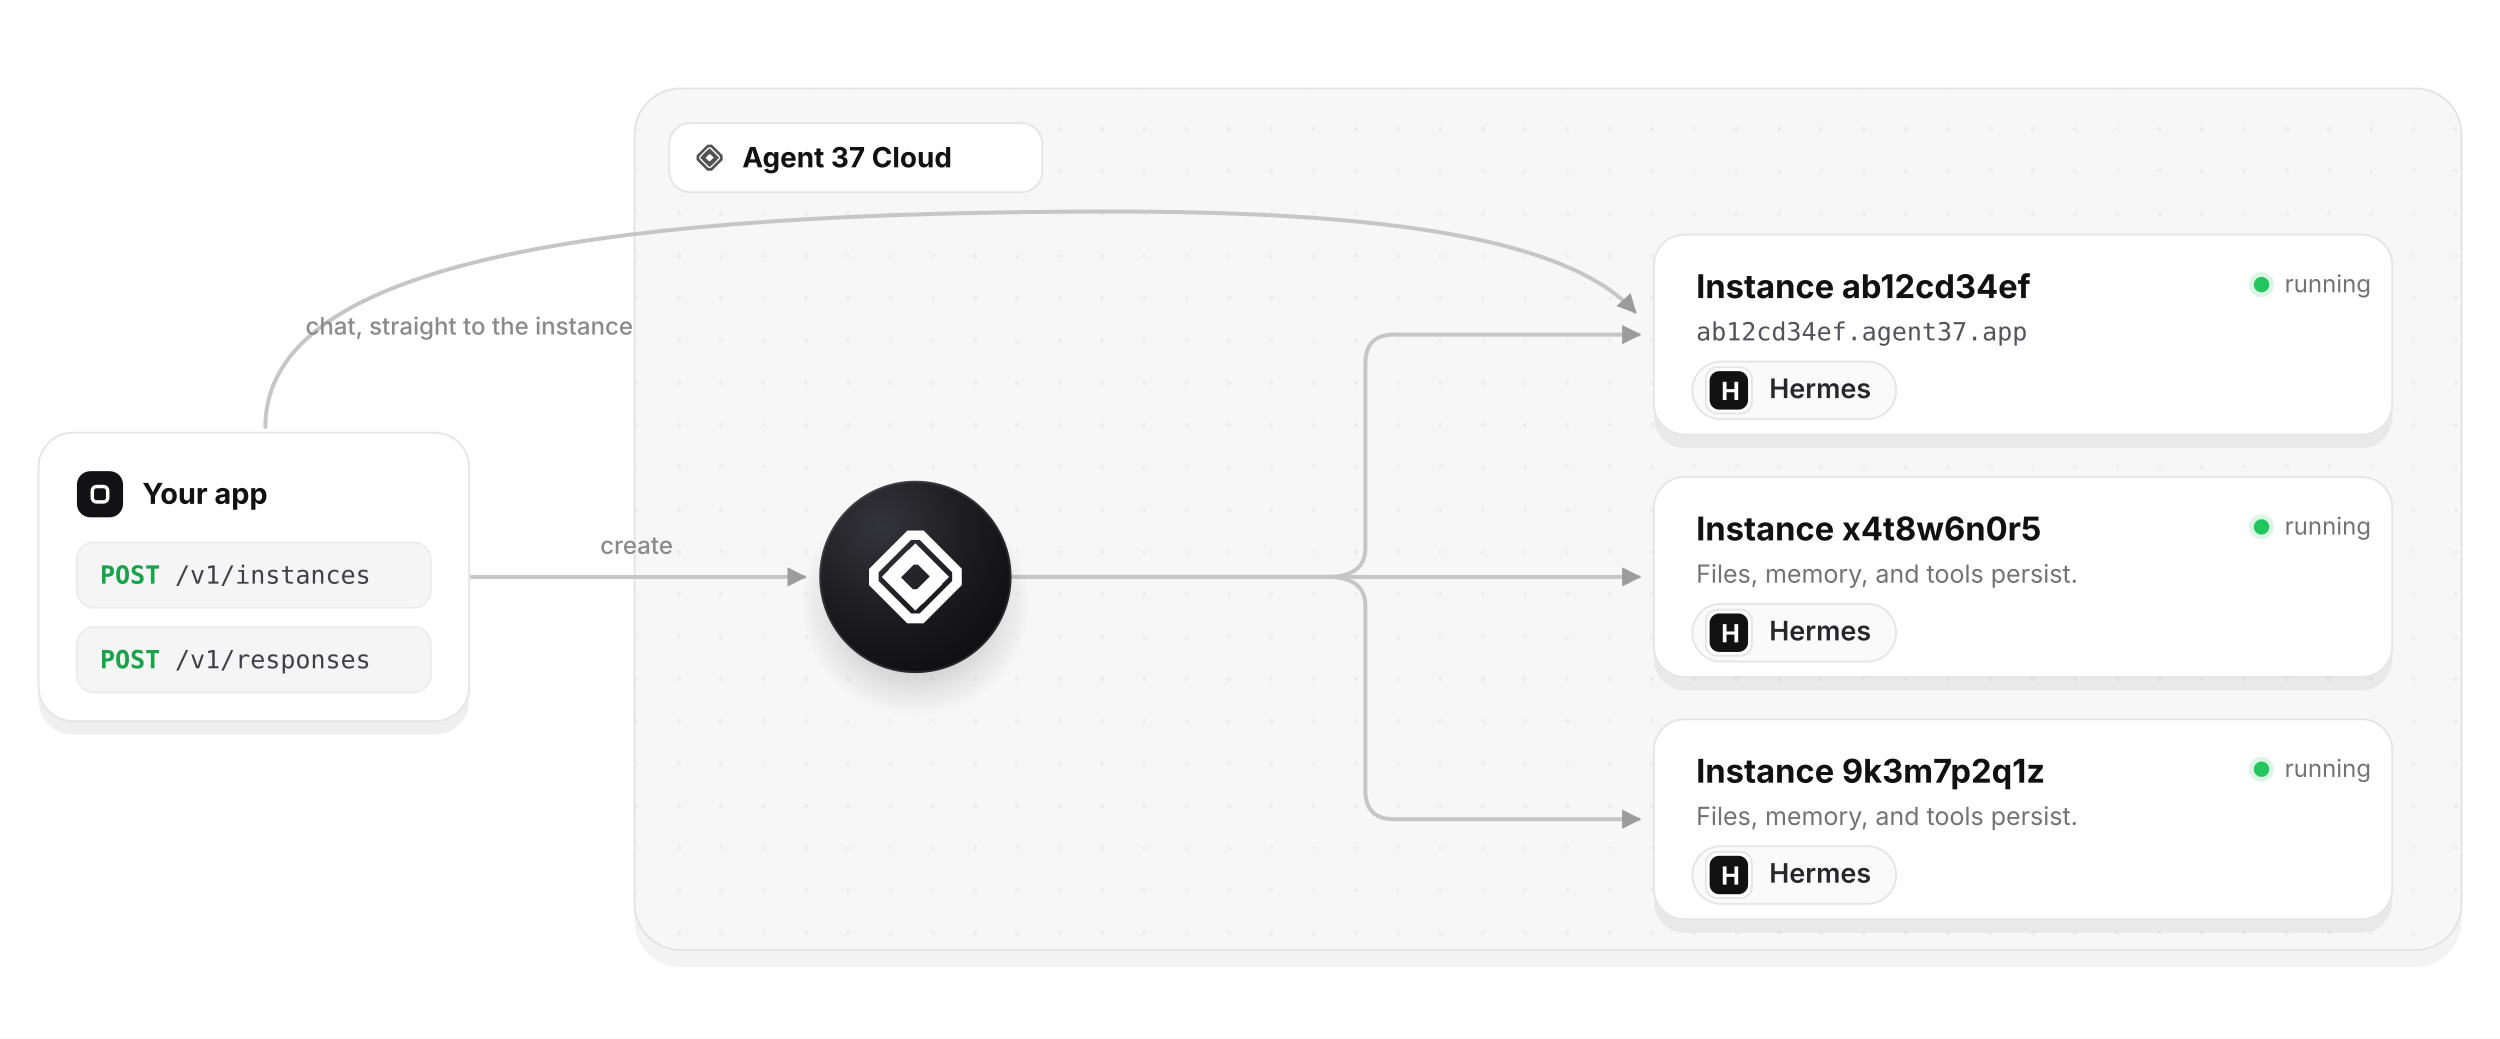
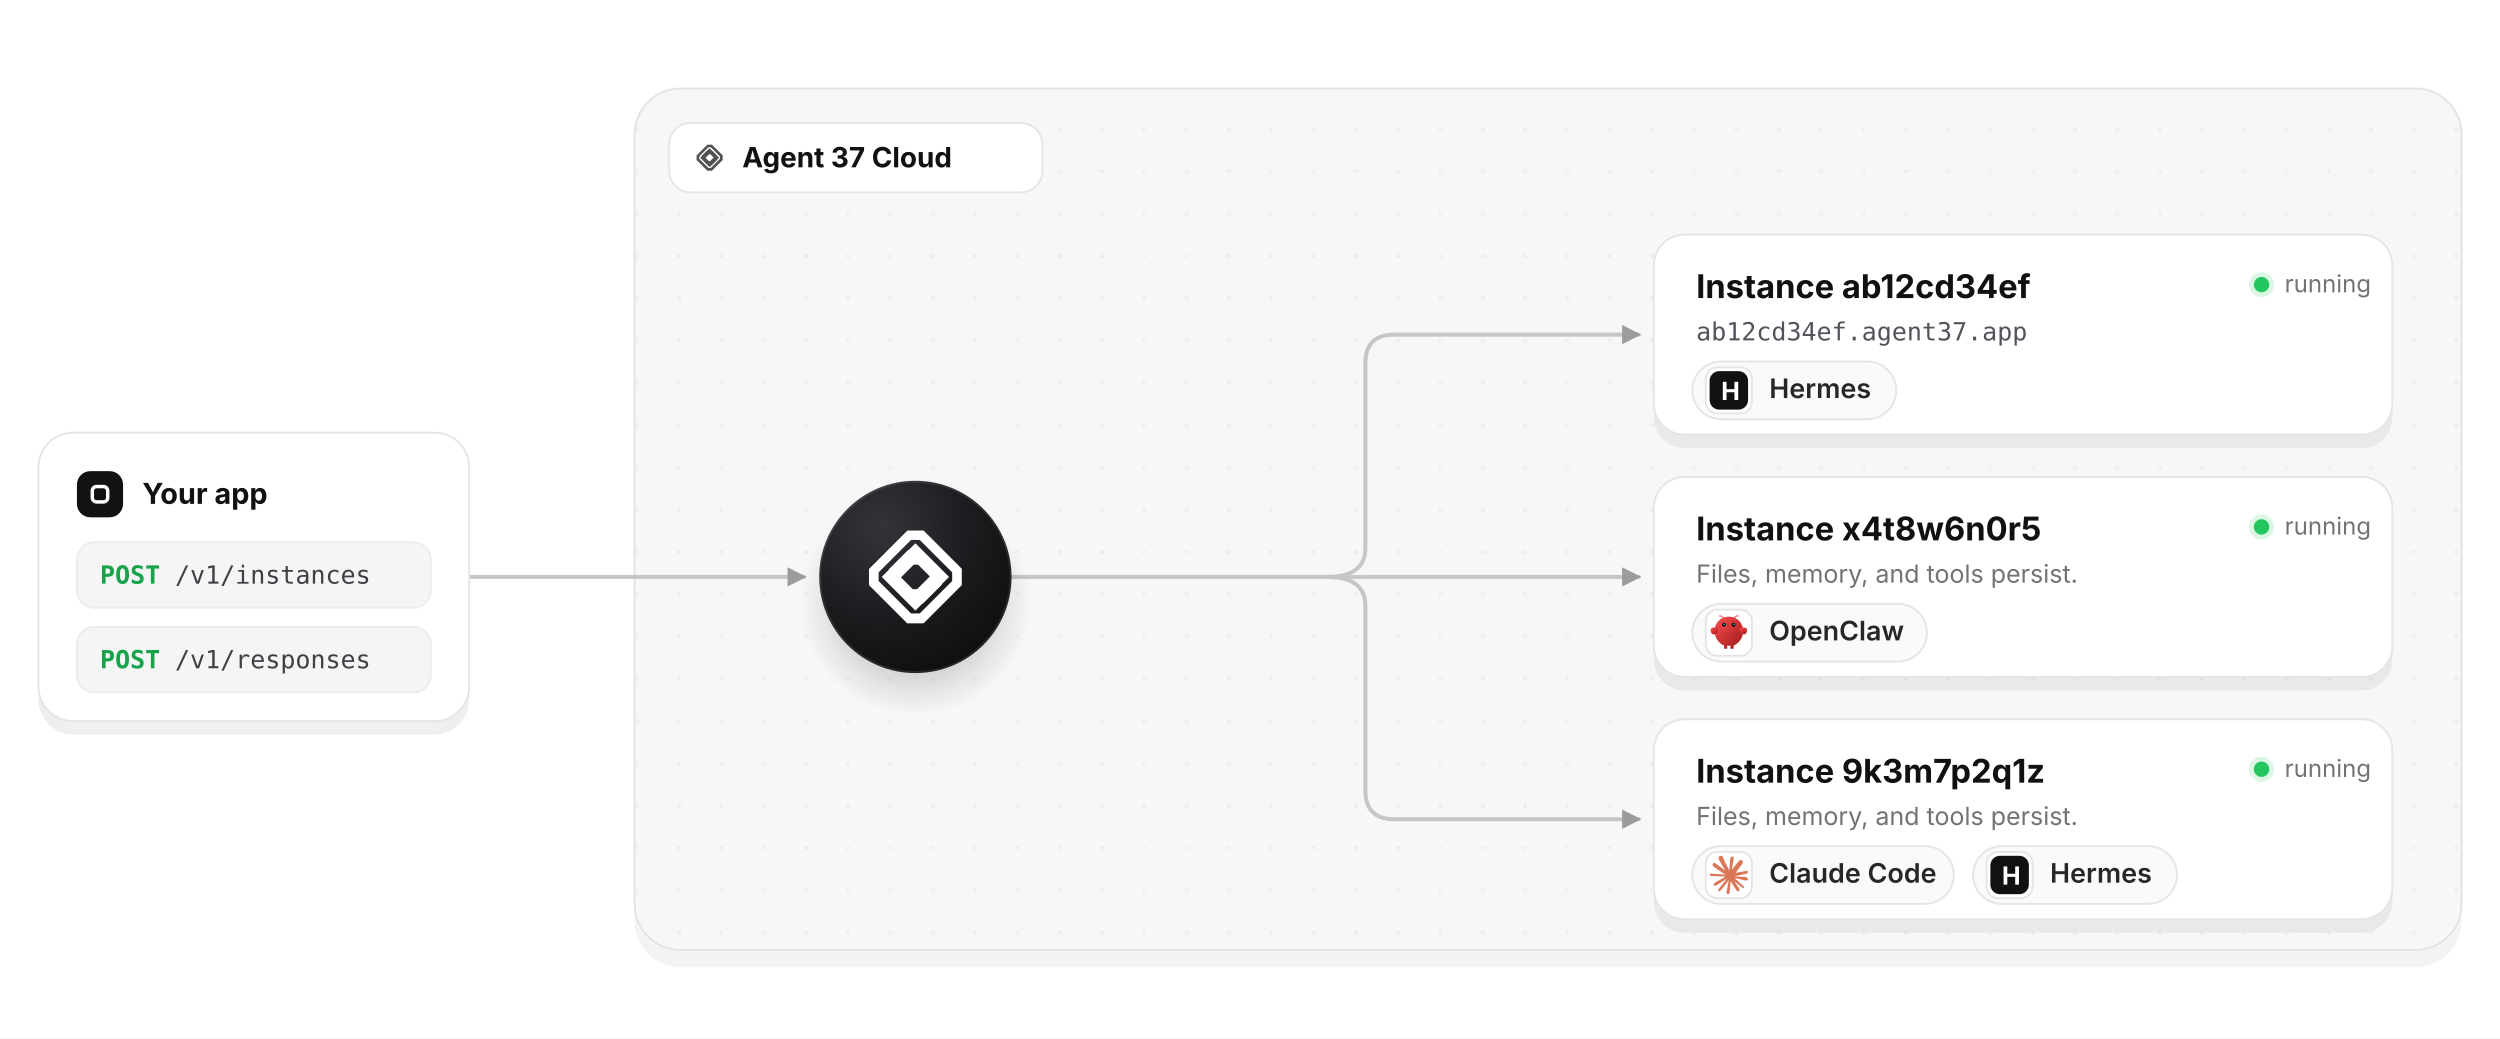
<svg xmlns="http://www.w3.org/2000/svg" width="1300" height="540" viewBox="0 0 1300 540" role="img" aria-labelledby="title desc" fill="none">
  <defs>
    <radialGradient id="hub-shadow" cx="50%" cy="50%" r="50%">
      <stop offset="0%" stop-color="#0a0a0a" stop-opacity="0.30" />
      <stop offset="55%" stop-color="#0a0a0a" stop-opacity="0.17" />
      <stop offset="100%" stop-color="#0a0a0a" stop-opacity="0" />
    </radialGradient>
    <radialGradient id="hub-fill" cx="32%" cy="24%" r="90%">
      <stop offset="0" stop-color="#33333a" />
      <stop offset="0.58" stop-color="#1a1a1d" />
      <stop offset="1" stop-color="#0c0c0e" />
    </radialGradient>
+     <linearGradient id="openclaw-gradient" x1="0%" y1="0%" x2="100%" y2="100%">
+       <stop offset="0%" stop-color="#ff4d4d" />
+       <stop offset="100%" stop-color="#991b1b" />
+     </linearGradient>
    <pattern id="dots" width="22" height="22" patternUnits="userSpaceOnUse">
      <circle cx="1.1" cy="1.1" r="1.1" fill="#e7e7e9" />
    </pattern>
    <marker id="arrow" markerUnits="userSpaceOnUse" markerWidth="12" markerHeight="12" refX="8.5" refY="5.5" orient="auto">
      <path d="M0,0.5 L10,5.5 L0,10.5 Z" fill="#9c9c9c" />
    </marker>
    <clipPath id="panel-clip">
      <rect x="330" y="46" width="950" height="448" rx="24" />
    </clipPath>
    <symbol id="agent37-mark" viewBox="0 0 512 512">
      <path fill="currentColor" fill-rule="evenodd" d="M223 63 H290 L449 222 V290 L290 449 H222 L63 290 V223 L223 63ZM238 102 L103 237 V273 L238 408 H274 L409 273 V237 L274 102 H238Z" />
      <path fill="currentColor" fill-rule="evenodd" d="M256 116 L396 256 L256 396 L116 256 L256 116ZM256 170 L170 256 L256 342 L342 256 L256 170Z" />
      <path fill="currentColor" d="M145 225 L225 145 H279 L367 233 L331 269 L267 205 H249 L181 273 Z" />
      <path fill="currentColor" d="M367 287 L287 367 H233 L145 279 L181 243 L245 307 H263 L331 239 Z" />
    </symbol>
+     <symbol id="openclaw-mark" viewBox="0 0 120 120">
+       <path d="M60 10 C30 10 15 35 15 55 C15 75 30 95 45 100 L45 110 L55 110 L55 100 C55 100 60 102 65 100 L65 110 L75 110 L75 100 C90 95 105 75 105 55 C105 35 90 10 60 10Z" fill="url(#openclaw-gradient)" />
+       <path d="M20 45 C5 40 0 50 5 60 C10 70 20 65 25 55 C28 48 25 45 20 45Z" fill="url(#openclaw-gradient)" />
+       <path d="M100 45 C115 40 120 50 115 60 C110 70 100 65 95 55 C92 48 95 45 100 45Z" fill="url(#openclaw-gradient)" />
+       <path d="M45 15 Q35 5 30 8" stroke="#ff4d4d" stroke-width="3" stroke-linecap="round" />
+       <path d="M75 15 Q85 5 90 8" stroke="#ff4d4d" stroke-width="3" stroke-linecap="round" />
+       <circle cx="45" cy="35" r="6" fill="#050810" />
+       <circle cx="75" cy="35" r="6" fill="#050810" />
+       <circle cx="46" cy="34" r="2.5" fill="#00e5cc" />
+       <circle cx="76" cy="34" r="2.5" fill="#00e5cc" />
+     </symbol>
+     <symbol id="claude-mark" viewBox="0 0 24 24">
+       <path fill="#D97757" d="m4.714 15.956 4.717-2.647.079-.231-.079-.128h-.231l-.789-.049-2.696-.073-2.337-.097-2.265-.121-.571-.121-.534-.704.055-.352.48-.322.686.061 1.518.103 2.277.158 1.651.097 2.447.255h.389l.055-.158-.134-.097-.103-.097L6.973 9.836l-2.55-1.688-1.336-.971-.723-.492-.364-.461-.158-1.008.656-.723.88.061.225.061.892.686 1.906 1.475 2.489 1.834.364.303.146-.103.018-.073-.164-.273-1.354-2.447-1.445-2.489-.643-1.032-.17-.619c-.061-.255-.103-.467-.103-.729L6.287.134 6.7 0l.996.134.419.364.619 1.415 1.002 2.228 1.554 3.03.455.898.243.832.091.255h.158v-.146l.128-1.706.237-2.095.231-2.696.079-.759.376-.911.747-.492.583.279.48.686-.067.443-.285 1.852-.559 2.902-.364 1.943h.212l.243-.243.984-1.305 1.651-2.064.729-.82.85-.905.546-.431h1.032l.759 1.129-.34 1.166-1.062 1.348-.88 1.141-1.263 1.7-.789 1.36.073.109.188-.018 2.853-.607 1.542-.279 1.84-.316.832.389.091.395-.328.807-1.967.486-2.307.461-3.436.814-.043.03.049.061 1.548.146.662.036h1.621l3.018.225.789.522.474.638-.079.486-1.214.619-1.639-.389-3.825-.911-1.311-.328h-.182v.109l1.093 1.069 2.003 1.809 2.507 2.331.128.577-.322.455-.34-.049-2.204-1.657-.85-.747-1.925-1.621h-.128v.17l.443.65 2.344 3.521.121 1.081-.17.352-.607.212-.668-.121-1.372-1.925L14.38 17.959l-1.141-1.943-.14.079-.674 7.255-.316.37-.729.279-.607-.461-.322-.747.322-1.475.389-1.925.316-1.53.285-1.9.17-.631-.012-.043-.14.018-1.433 1.967-2.18 2.945-1.724 1.846-.413.164-.716-.37.067-.662.401-.589 2.386-3.036 1.439-1.882.929-1.087-.006-.158h-.055l-6.338 4.116-1.129.146-.486-.455.061-.747.231-.243 1.906-1.311Z" />
+     </symbol>
    <style>
      .sans { font-family: Inter, ui-sans-serif, system-ui, -apple-system, BlinkMacSystemFont, "Segoe UI", sans-serif; }
      .mono { font-family: ui-monospace, SFMono-Regular, Menlo, Consolas, monospace; }
      .label { fill: #111111; font-size: 17px; font-weight: 670; }
      .muted { fill: #737373; font-size: 13px; font-weight: 400; }
      .tool { fill: #27272a; font-size: 14px; font-weight: 600; }
      .endpoint { fill: #3f3f46; font-size: 13px; }
      .method { fill: #16a34a; font-size: 13px; font-weight: 600; }
-       .arrowcap { fill: #8a8a8a; font-size: 12.5px; font-weight: 550; }
    </style>
  </defs>
  <rect width="1300" height="540" fill="#ffffff" />
  <rect x="330" y="55" width="950" height="448" rx="24" fill="#0a0a0a" opacity="0.05" />
  <rect x="330" y="46" width="950" height="448" rx="24" fill="#f7f7f8" stroke="#e3e3e5" />
  <rect x="330" y="46" width="950" height="448" fill="url(#dots)" clip-path="url(#panel-clip)" opacity="0.7" />
  <rect x="348" y="64" width="194" height="36" rx="11" fill="#ffffff" stroke="#e5e5e5" />
  <use href="#agent37-mark" x="360" y="73" width="18" height="18" color="#525252" />
  <text class="sans" x="386" y="87" font-size="14.5" font-weight="650" fill="#111111">Agent 37 Cloud</text>
  <g stroke="#c6c6c6" stroke-width="2.1" stroke-linecap="round" stroke-linejoin="round" marker-end="url(#arrow)">
    <path d="M244,300 H418" />
    <path d="M526,300 H690 Q710,300 710,285 V189 Q710,174 725,174 H852" />
    <path d="M526,300 H852" />
    <path d="M526,300 H690 Q710,300 710,315 V411 Q710,426 725,426 H852" />
-     <path d="M138,222 C138,134 320,110 580,110 C760,110 824,134 850,162" />
  </g>
-   <text class="sans arrowcap" x="331" y="288" text-anchor="middle">create</text>
-   <text class="sans arrowcap" x="244" y="174" text-anchor="middle">chat, straight to the instance</text>
  <g class="sans">
    <rect x="20" y="232" width="224" height="150" rx="18" fill="#0a0a0a" opacity="0.07" />
    <rect x="20" y="225" width="224" height="150" rx="18" fill="#ffffff" stroke="#e5e5e5" />
    <rect x="40" y="245" width="24" height="24" rx="7" fill="#121214" />
    <rect x="48" y="253" width="8" height="8" rx="2.2" fill="none" stroke="#ffffff" stroke-width="1.8" />
    <text x="74" y="262" font-size="15" font-weight="650" fill="#111111">Your app</text>
    <rect x="40" y="282" width="184" height="34" rx="9" fill="#f5f5f5" stroke="#ececec" />
    <text class="mono method" x="52" y="303.5">POST</text>
    <text class="mono endpoint" x="91" y="303.5">/v1/instances</text>
    <rect x="40" y="326" width="184" height="34" rx="9" fill="#f5f5f5" stroke="#ececec" />
    <text class="mono method" x="52" y="347.5">POST</text>
    <text class="mono endpoint" x="91" y="347.5">/v1/responses</text>
  </g>
  <ellipse cx="476" cy="314" rx="60" ry="58" fill="url(#hub-shadow)" />
  <circle cx="476" cy="300" r="50" fill="url(#hub-fill)" />
  <circle cx="476" cy="300" r="49.5" stroke="#ffffff" stroke-opacity="0.10" />
  <use href="#agent37-mark" x="444" y="268" width="64" height="64" color="#ffffff" />
  <g class="sans">
    <rect x="860" y="129" width="384" height="104" rx="16" fill="#0a0a0a" opacity="0.06" />
    <rect x="860" y="122" width="384" height="104" rx="16" fill="#ffffff" stroke="#e5e5e5" />
    <text class="label" x="882" y="155">Instance ab12cd34ef</text>
    <circle cx="1176" cy="148" r="4" fill="#22c55e" />
    <circle cx="1176" cy="148" r="6.5" fill="#22c55e" opacity="0.16" />
    <text x="1188" y="152" font-size="12.5" fill="#737373">running</text>
    <text class="mono" x="882" y="177" font-size="13" fill="#52525b">ab12cd34ef.agent37.app</text>
    <rect x="880" y="188" width="106" height="30" rx="15" fill="#fafafa" stroke="#e5e5e5" />
    <rect x="887" y="191" width="24" height="24" rx="6" fill="#ffffff" stroke="#e5e5e5" />
    <rect x="889" y="193" width="20" height="20" rx="5" fill="#111111" />
    <text x="895" y="208" font-size="13" font-weight="750" fill="#ffffff">H</text>
    <text class="tool" x="920" y="207">Hermes</text>
  </g>
  <g class="sans">
    <rect x="860" y="255" width="384" height="104" rx="16" fill="#0a0a0a" opacity="0.06" />
    <rect x="860" y="248" width="384" height="104" rx="16" fill="#ffffff" stroke="#e5e5e5" />
    <text class="label" x="882" y="281">Instance x4t8w6n0r5</text>
    <circle cx="1176" cy="274" r="4" fill="#22c55e" />
    <circle cx="1176" cy="274" r="6.5" fill="#22c55e" opacity="0.16" />
    <text x="1188" y="278" font-size="12.5" fill="#737373">running</text>
    <text class="muted" x="882" y="303">Files, memory, and tools persist.</text>
-     <rect x="880" y="314" width="106" height="30" rx="15" fill="#fafafa" stroke="#e5e5e5" />
+     <rect x="880" y="314" width="122" height="30" rx="15" fill="#fafafa" stroke="#e5e5e5" />
    <rect x="887" y="317" width="24" height="24" rx="6" fill="#ffffff" stroke="#e5e5e5" />
-     <rect x="889" y="319" width="20" height="20" rx="5" fill="#111111" />
-     <text x="895" y="334" font-size="13" font-weight="750" fill="#ffffff">H</text>
-     <text class="tool" x="920" y="333">Hermes</text>
+     <use href="#openclaw-mark" x="889" y="319" width="20" height="20" />
+     <text class="tool" x="920" y="333">OpenClaw</text>
  </g>
  <g class="sans">
    <rect x="860" y="381" width="384" height="104" rx="16" fill="#0a0a0a" opacity="0.06" />
    <rect x="860" y="374" width="384" height="104" rx="16" fill="#ffffff" stroke="#e5e5e5" />
    <text class="label" x="882" y="407">Instance 9k3m7p2q1z</text>
    <circle cx="1176" cy="400" r="4" fill="#22c55e" />
    <circle cx="1176" cy="400" r="6.5" fill="#22c55e" opacity="0.16" />
    <text x="1188" y="404" font-size="12.5" fill="#737373">running</text>
    <text class="muted" x="882" y="429">Files, memory, and tools persist.</text>
-     <rect x="880" y="440" width="106" height="30" rx="15" fill="#fafafa" stroke="#e5e5e5" />
+     <rect x="880" y="440" width="136" height="30" rx="15" fill="#fafafa" stroke="#e5e5e5" />
    <rect x="887" y="443" width="24" height="24" rx="6" fill="#ffffff" stroke="#e5e5e5" />
-     <rect x="889" y="445" width="20" height="20" rx="5" fill="#111111" />
-     <text x="895" y="460" font-size="13" font-weight="750" fill="#ffffff">H</text>
-     <text class="tool" x="920" y="459">Hermes</text>
+     <use href="#claude-mark" x="889" y="445" width="20" height="20" />
+     <text class="tool" x="920" y="459">Claude Code</text>
+     <rect x="1026" y="440" width="106" height="30" rx="15" fill="#fafafa" stroke="#e5e5e5" />
+     <rect x="1033" y="443" width="24" height="24" rx="6" fill="#ffffff" stroke="#e5e5e5" />
+     <rect x="1035" y="445" width="20" height="20" rx="5" fill="#111111" />
+     <text x="1041" y="460" font-size="13" font-weight="750" fill="#ffffff">H</text>
+     <text class="tool" x="1066" y="459">Hermes</text>
  </g>
</svg>
